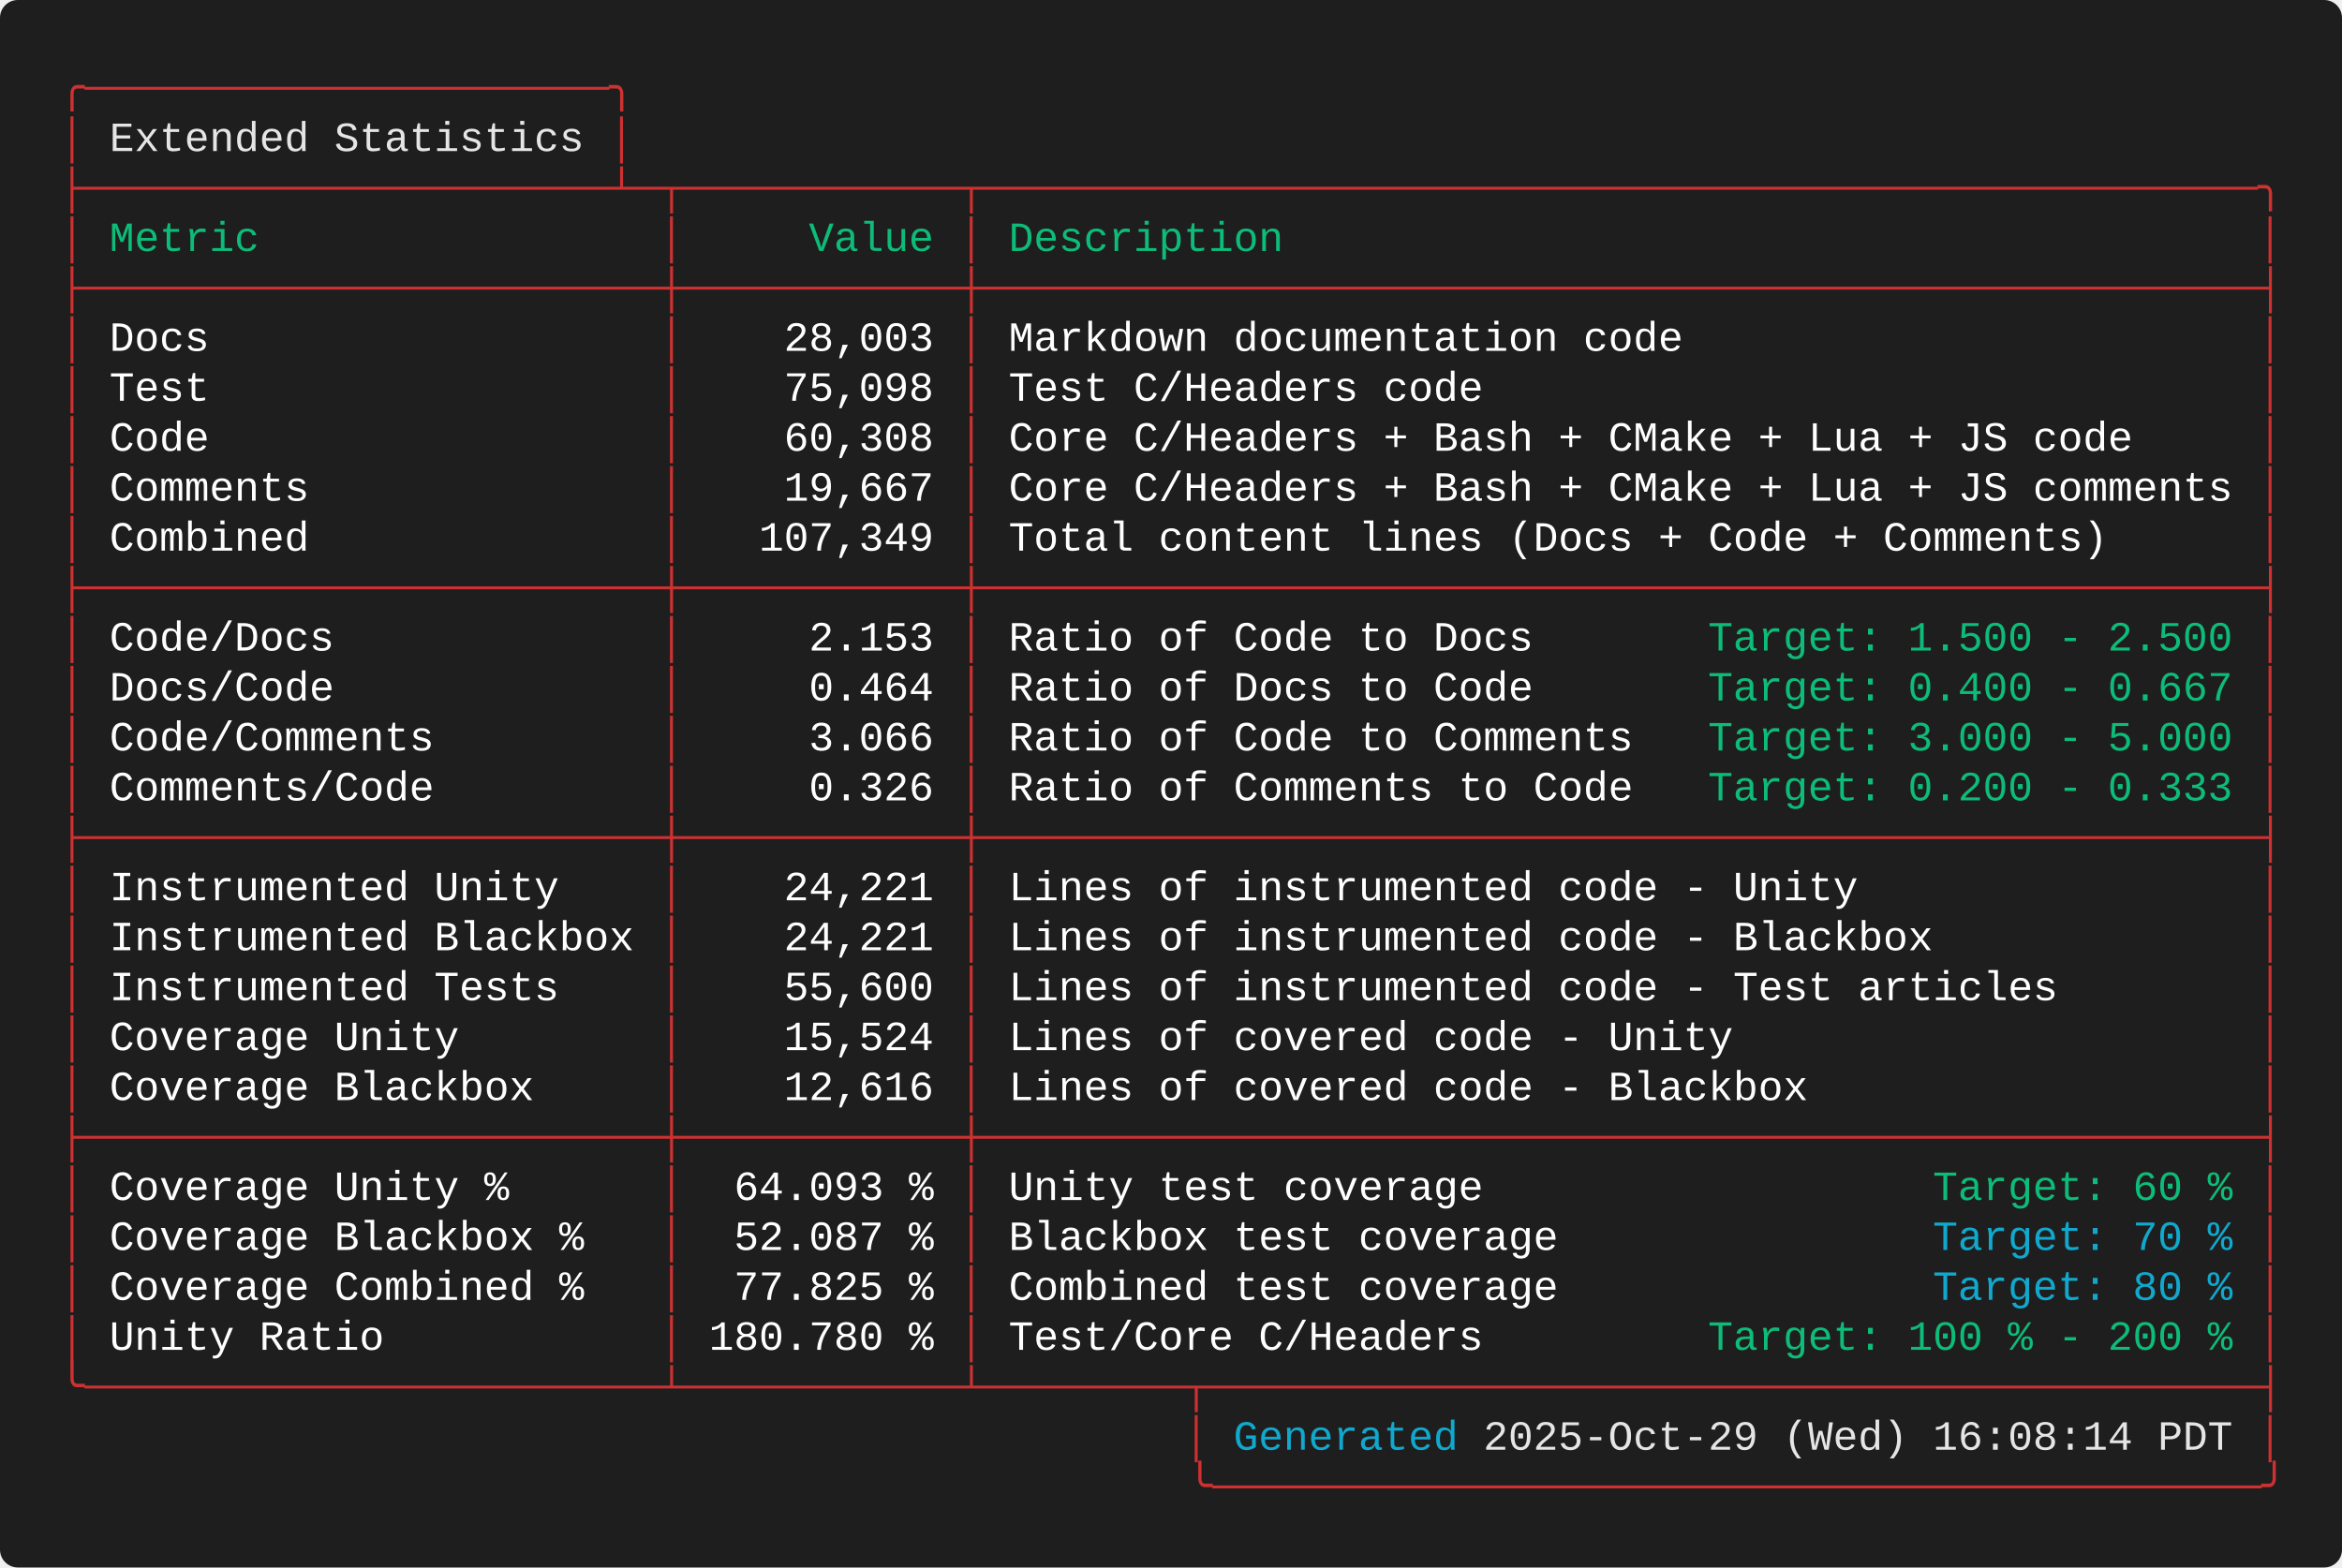
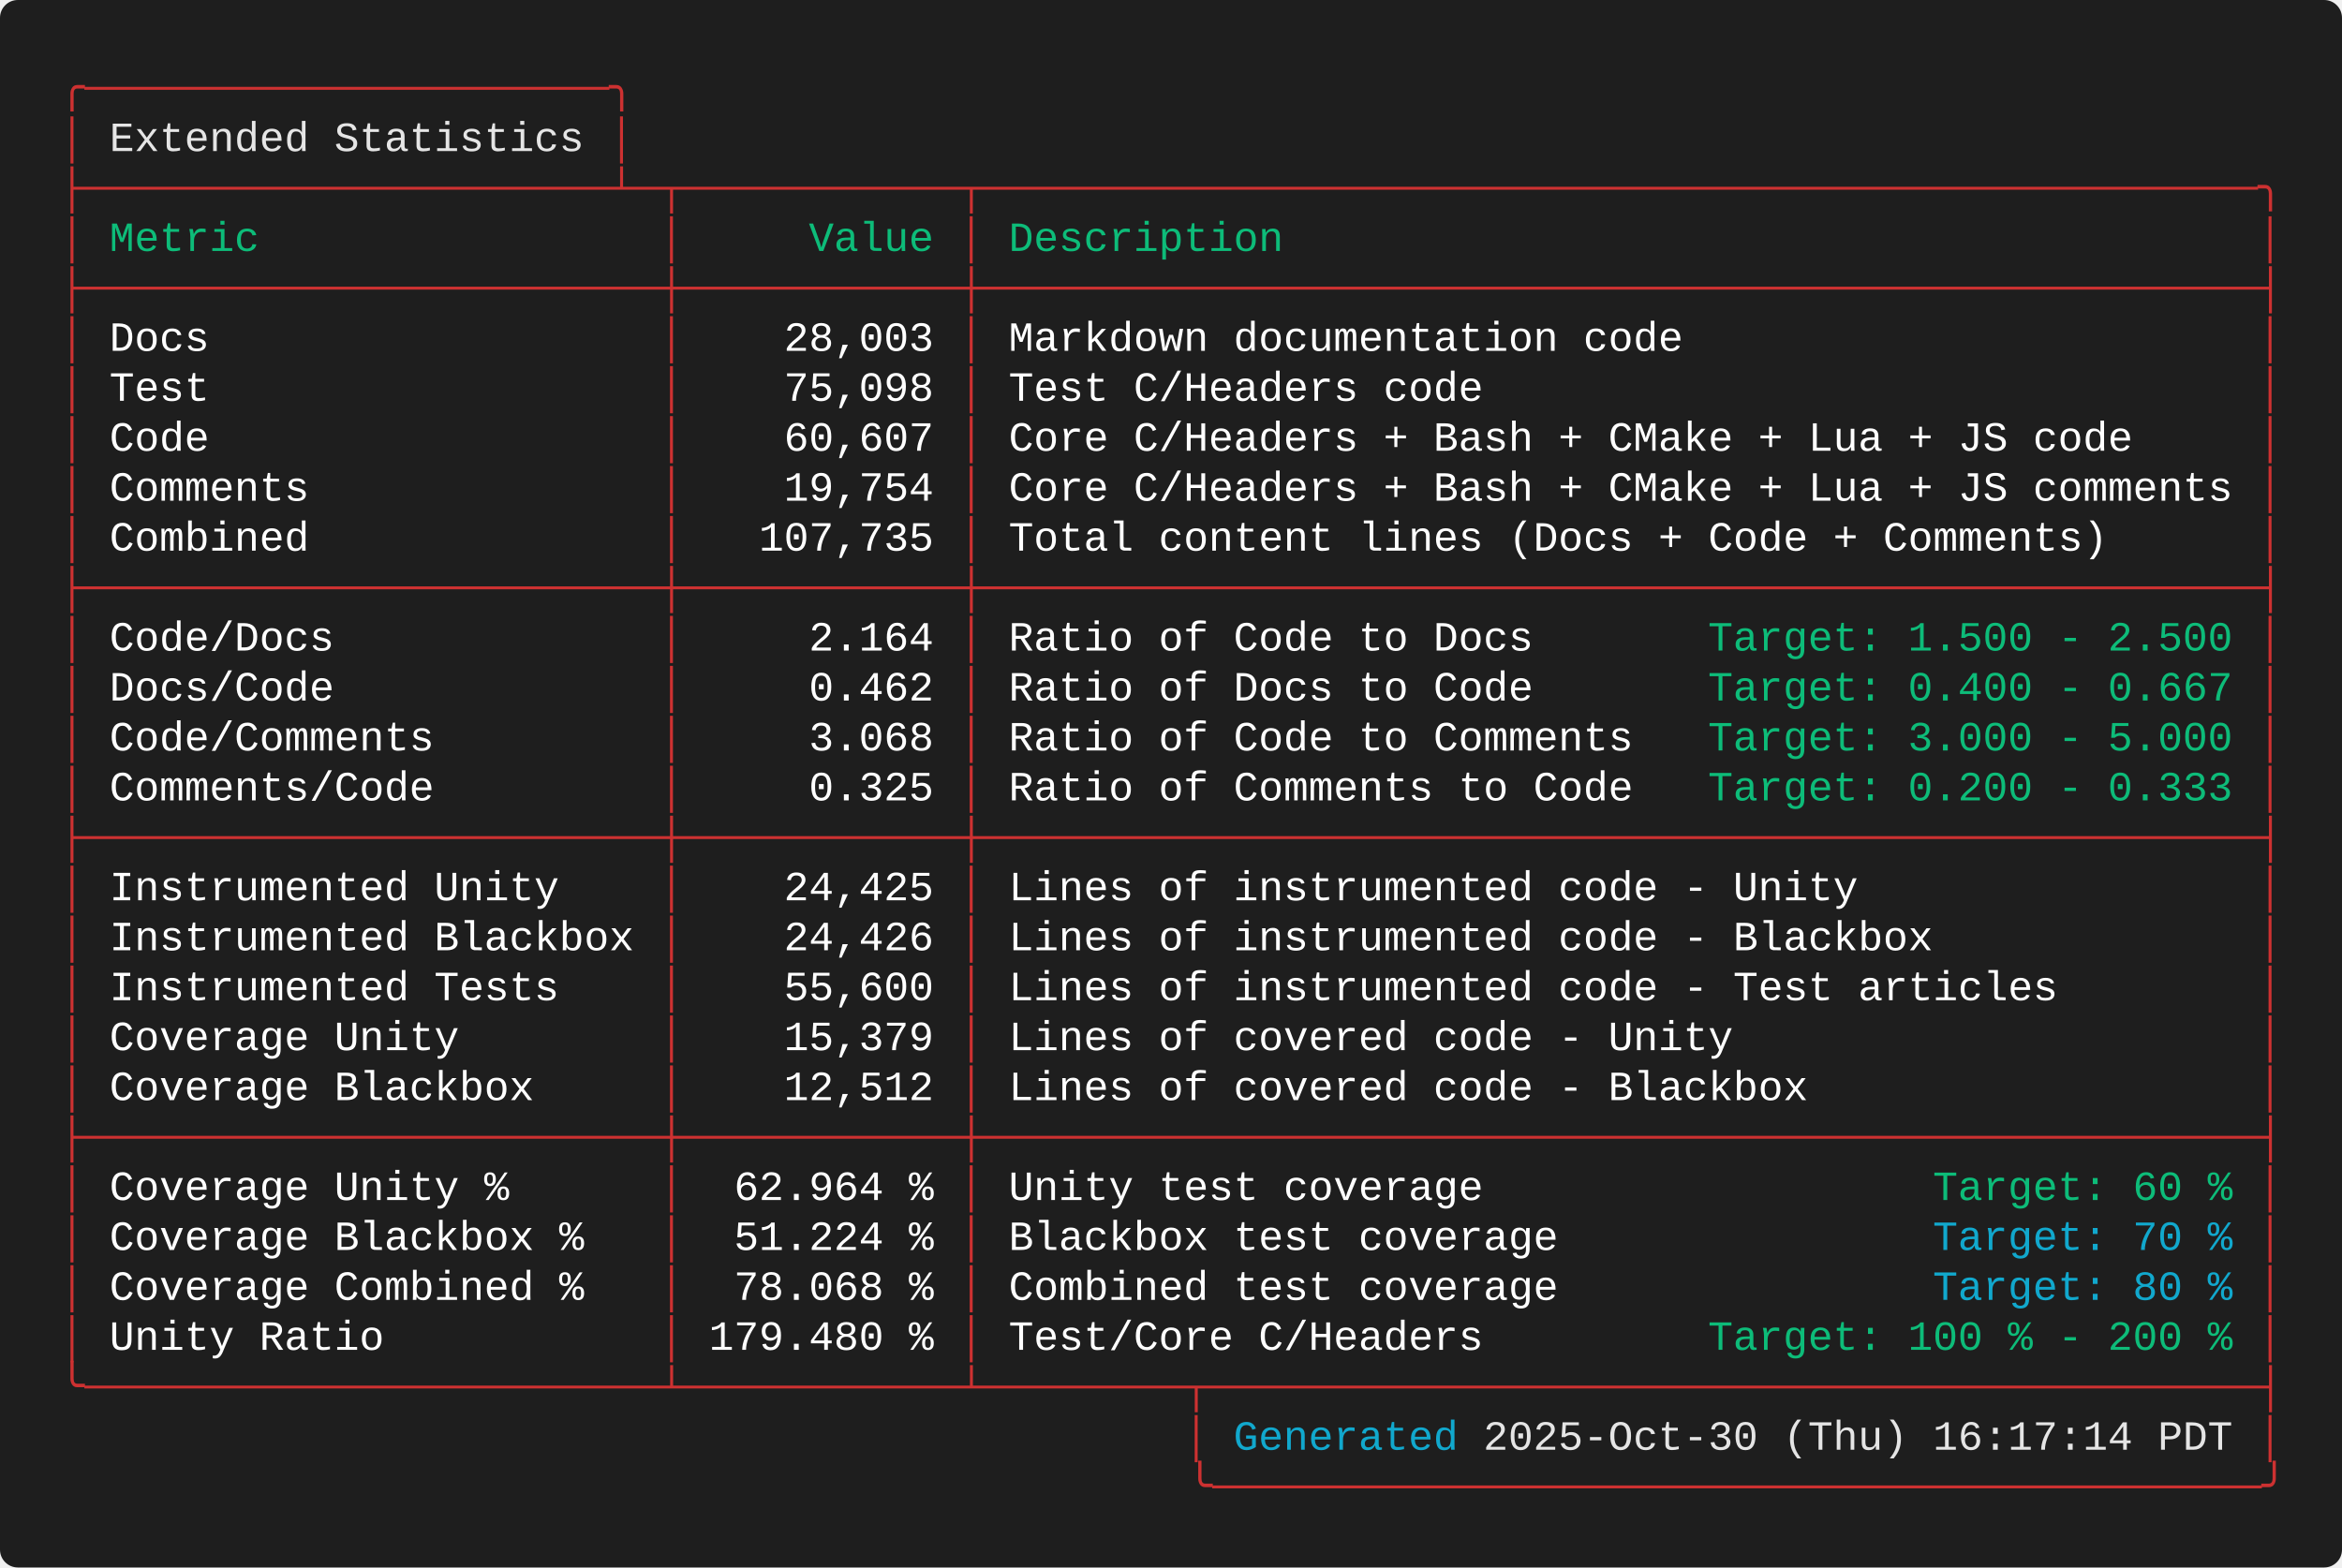
<svg xmlns="http://www.w3.org/2000/svg" width="787.60" height="527.20" viewBox="0 0 787.60 527.20">
  <defs>
    <style type="text/css">.terminal-text { font-family: 'Consolas', 'Consolas', 'Monaco', 'Courier New', monospace; }</style>
  </defs>
  <rect width="100%" height="100%" fill="#1e1e1e" rx="6" />
  <text x="20.00" y="34.00" font-size="14" class="terminal-text" xml:space="preserve" textLength="193.20" lengthAdjust="spacingAndGlyphs" fill="#cd3131">╭─────────────────────╮</text>
  <text x="20.00" y="50.80" font-size="14" class="terminal-text" xml:space="preserve" textLength="16.80" lengthAdjust="spacingAndGlyphs" fill="#cd3131">│ </text>
  <text x="36.80" y="50.80" font-size="14" class="terminal-text" xml:space="preserve" textLength="159.60" lengthAdjust="spacingAndGlyphs" fill="#e5e5e5">Extended Statistics</text>
  <text x="196.40" y="50.80" font-size="14" class="terminal-text" xml:space="preserve" textLength="8.40" lengthAdjust="spacingAndGlyphs" fill="#ffffff"> </text>
  <text x="204.80" y="50.80" font-size="14" class="terminal-text" xml:space="preserve" textLength="8.40" lengthAdjust="spacingAndGlyphs" fill="#cd3131">│</text>
  <text x="20.00" y="67.60" font-size="14" class="terminal-text" xml:space="preserve" textLength="747.60" lengthAdjust="spacingAndGlyphs" fill="#cd3131">├─────────────────────┴─┬───────────┬───────────────────────────────────────────────────╮</text>
  <text x="20.00" y="84.40" font-size="14" class="terminal-text" xml:space="preserve" textLength="8.40" lengthAdjust="spacingAndGlyphs" fill="#cd3131">│</text>
  <text x="28.40" y="84.40" font-size="14" class="terminal-text" xml:space="preserve" textLength="193.20" lengthAdjust="spacingAndGlyphs" fill="#0dbc79"> Metric                </text>
  <text x="221.60" y="84.40" font-size="14" class="terminal-text" xml:space="preserve" textLength="8.40" lengthAdjust="spacingAndGlyphs" fill="#cd3131">│</text>
  <text x="230.00" y="84.40" font-size="14" class="terminal-text" xml:space="preserve" textLength="92.40" lengthAdjust="spacingAndGlyphs" fill="#0dbc79">     Value </text>
  <text x="322.40" y="84.40" font-size="14" class="terminal-text" xml:space="preserve" textLength="8.40" lengthAdjust="spacingAndGlyphs" fill="#cd3131">│</text>
  <text x="330.80" y="84.40" font-size="14" class="terminal-text" xml:space="preserve" textLength="428.40" lengthAdjust="spacingAndGlyphs" fill="#0dbc79"> Description                                       </text>
  <text x="759.20" y="84.40" font-size="14" class="terminal-text" xml:space="preserve" textLength="8.40" lengthAdjust="spacingAndGlyphs" fill="#cd3131">│</text>
  <text x="20.00" y="101.20" font-size="14" class="terminal-text" xml:space="preserve" textLength="747.60" lengthAdjust="spacingAndGlyphs" fill="#cd3131">├───────────────────────┼───────────┼───────────────────────────────────────────────────┤</text>
  <text x="20.00" y="118.00" font-size="14" class="terminal-text" xml:space="preserve" textLength="8.40" lengthAdjust="spacingAndGlyphs" fill="#cd3131">│</text>
  <text x="28.40" y="118.00" font-size="14" class="terminal-text" xml:space="preserve" textLength="193.20" lengthAdjust="spacingAndGlyphs" fill="#ffffff"> Docs                  </text>
  <text x="221.60" y="118.00" font-size="14" class="terminal-text" xml:space="preserve" textLength="8.40" lengthAdjust="spacingAndGlyphs" fill="#cd3131">│</text>
  <text x="230.00" y="118.00" font-size="14" class="terminal-text" xml:space="preserve" textLength="92.40" lengthAdjust="spacingAndGlyphs" fill="#ffffff">    28,003 </text>
  <text x="322.40" y="118.00" font-size="14" class="terminal-text" xml:space="preserve" textLength="8.40" lengthAdjust="spacingAndGlyphs" fill="#cd3131">│</text>
  <text x="330.80" y="118.00" font-size="14" class="terminal-text" xml:space="preserve" textLength="428.40" lengthAdjust="spacingAndGlyphs" fill="#ffffff"> Markdown documentation code                       </text>
  <text x="759.20" y="118.00" font-size="14" class="terminal-text" xml:space="preserve" textLength="8.40" lengthAdjust="spacingAndGlyphs" fill="#cd3131">│</text>
  <text x="20.00" y="134.80" font-size="14" class="terminal-text" xml:space="preserve" textLength="8.40" lengthAdjust="spacingAndGlyphs" fill="#cd3131">│</text>
  <text x="28.40" y="134.80" font-size="14" class="terminal-text" xml:space="preserve" textLength="193.20" lengthAdjust="spacingAndGlyphs" fill="#ffffff"> Test                  </text>
  <text x="221.60" y="134.80" font-size="14" class="terminal-text" xml:space="preserve" textLength="8.40" lengthAdjust="spacingAndGlyphs" fill="#cd3131">│</text>
  <text x="230.00" y="134.80" font-size="14" class="terminal-text" xml:space="preserve" textLength="92.40" lengthAdjust="spacingAndGlyphs" fill="#ffffff">    75,098 </text>
  <text x="322.40" y="134.80" font-size="14" class="terminal-text" xml:space="preserve" textLength="8.40" lengthAdjust="spacingAndGlyphs" fill="#cd3131">│</text>
  <text x="330.80" y="134.80" font-size="14" class="terminal-text" xml:space="preserve" textLength="428.40" lengthAdjust="spacingAndGlyphs" fill="#ffffff"> Test C/Headers code                               </text>
  <text x="759.20" y="134.80" font-size="14" class="terminal-text" xml:space="preserve" textLength="8.40" lengthAdjust="spacingAndGlyphs" fill="#cd3131">│</text>
  <text x="20.00" y="151.60" font-size="14" class="terminal-text" xml:space="preserve" textLength="8.40" lengthAdjust="spacingAndGlyphs" fill="#cd3131">│</text>
  <text x="28.40" y="151.60" font-size="14" class="terminal-text" xml:space="preserve" textLength="193.20" lengthAdjust="spacingAndGlyphs" fill="#ffffff"> Code                  </text>
  <text x="221.60" y="151.60" font-size="14" class="terminal-text" xml:space="preserve" textLength="8.40" lengthAdjust="spacingAndGlyphs" fill="#cd3131">│</text>
-   <text x="230.00" y="151.60" font-size="14" class="terminal-text" xml:space="preserve" textLength="92.40" lengthAdjust="spacingAndGlyphs" fill="#ffffff">    60,308 </text>
+   <text x="230.00" y="151.60" font-size="14" class="terminal-text" xml:space="preserve" textLength="92.40" lengthAdjust="spacingAndGlyphs" fill="#ffffff">    60,607 </text>
  <text x="322.40" y="151.60" font-size="14" class="terminal-text" xml:space="preserve" textLength="8.40" lengthAdjust="spacingAndGlyphs" fill="#cd3131">│</text>
  <text x="330.80" y="151.60" font-size="14" class="terminal-text" xml:space="preserve" textLength="428.40" lengthAdjust="spacingAndGlyphs" fill="#ffffff"> Core C/Headers + Bash + CMake + Lua + JS code     </text>
  <text x="759.20" y="151.60" font-size="14" class="terminal-text" xml:space="preserve" textLength="8.40" lengthAdjust="spacingAndGlyphs" fill="#cd3131">│</text>
  <text x="20.00" y="168.40" font-size="14" class="terminal-text" xml:space="preserve" textLength="8.40" lengthAdjust="spacingAndGlyphs" fill="#cd3131">│</text>
  <text x="28.40" y="168.40" font-size="14" class="terminal-text" xml:space="preserve" textLength="193.20" lengthAdjust="spacingAndGlyphs" fill="#ffffff"> Comments              </text>
  <text x="221.60" y="168.40" font-size="14" class="terminal-text" xml:space="preserve" textLength="8.40" lengthAdjust="spacingAndGlyphs" fill="#cd3131">│</text>
-   <text x="230.00" y="168.40" font-size="14" class="terminal-text" xml:space="preserve" textLength="92.40" lengthAdjust="spacingAndGlyphs" fill="#ffffff">    19,667 </text>
+   <text x="230.00" y="168.40" font-size="14" class="terminal-text" xml:space="preserve" textLength="92.40" lengthAdjust="spacingAndGlyphs" fill="#ffffff">    19,754 </text>
  <text x="322.40" y="168.40" font-size="14" class="terminal-text" xml:space="preserve" textLength="8.40" lengthAdjust="spacingAndGlyphs" fill="#cd3131">│</text>
  <text x="330.80" y="168.40" font-size="14" class="terminal-text" xml:space="preserve" textLength="428.40" lengthAdjust="spacingAndGlyphs" fill="#ffffff"> Core C/Headers + Bash + CMake + Lua + JS comments </text>
  <text x="759.20" y="168.40" font-size="14" class="terminal-text" xml:space="preserve" textLength="8.40" lengthAdjust="spacingAndGlyphs" fill="#cd3131">│</text>
  <text x="20.00" y="185.20" font-size="14" class="terminal-text" xml:space="preserve" textLength="8.40" lengthAdjust="spacingAndGlyphs" fill="#cd3131">│</text>
  <text x="28.40" y="185.20" font-size="14" class="terminal-text" xml:space="preserve" textLength="193.20" lengthAdjust="spacingAndGlyphs" fill="#ffffff"> Combined              </text>
  <text x="221.60" y="185.20" font-size="14" class="terminal-text" xml:space="preserve" textLength="8.40" lengthAdjust="spacingAndGlyphs" fill="#cd3131">│</text>
-   <text x="230.00" y="185.20" font-size="14" class="terminal-text" xml:space="preserve" textLength="92.40" lengthAdjust="spacingAndGlyphs" fill="#ffffff">   107,349 </text>
+   <text x="230.00" y="185.20" font-size="14" class="terminal-text" xml:space="preserve" textLength="92.40" lengthAdjust="spacingAndGlyphs" fill="#ffffff">   107,735 </text>
  <text x="322.40" y="185.20" font-size="14" class="terminal-text" xml:space="preserve" textLength="8.40" lengthAdjust="spacingAndGlyphs" fill="#cd3131">│</text>
  <text x="330.80" y="185.20" font-size="14" class="terminal-text" xml:space="preserve" textLength="428.40" lengthAdjust="spacingAndGlyphs" fill="#ffffff"> Total content lines (Docs + Code + Comments)      </text>
  <text x="759.20" y="185.20" font-size="14" class="terminal-text" xml:space="preserve" textLength="8.40" lengthAdjust="spacingAndGlyphs" fill="#cd3131">│</text>
  <text x="20.00" y="202.00" font-size="14" class="terminal-text" xml:space="preserve" textLength="747.60" lengthAdjust="spacingAndGlyphs" fill="#cd3131">├───────────────────────┼───────────┼───────────────────────────────────────────────────┤</text>
  <text x="20.00" y="218.80" font-size="14" class="terminal-text" xml:space="preserve" textLength="8.40" lengthAdjust="spacingAndGlyphs" fill="#cd3131">│</text>
  <text x="28.40" y="218.80" font-size="14" class="terminal-text" xml:space="preserve" textLength="193.20" lengthAdjust="spacingAndGlyphs" fill="#ffffff"> Code/Docs             </text>
  <text x="221.60" y="218.80" font-size="14" class="terminal-text" xml:space="preserve" textLength="8.40" lengthAdjust="spacingAndGlyphs" fill="#cd3131">│</text>
-   <text x="230.00" y="218.80" font-size="14" class="terminal-text" xml:space="preserve" textLength="92.40" lengthAdjust="spacingAndGlyphs" fill="#ffffff">     2.153 </text>
+   <text x="230.00" y="218.80" font-size="14" class="terminal-text" xml:space="preserve" textLength="92.40" lengthAdjust="spacingAndGlyphs" fill="#ffffff">     2.164 </text>
  <text x="322.40" y="218.80" font-size="14" class="terminal-text" xml:space="preserve" textLength="8.40" lengthAdjust="spacingAndGlyphs" fill="#cd3131">│</text>
  <text x="330.80" y="218.80" font-size="14" class="terminal-text" xml:space="preserve" textLength="243.60" lengthAdjust="spacingAndGlyphs" fill="#ffffff"> Ratio of Code to Docs       </text>
  <text x="574.40" y="218.80" font-size="14" class="terminal-text" xml:space="preserve" textLength="176.40" lengthAdjust="spacingAndGlyphs" fill="#0dbc79">Target: 1.500 - 2.500</text>
  <text x="750.80" y="218.80" font-size="14" class="terminal-text" xml:space="preserve" textLength="8.40" lengthAdjust="spacingAndGlyphs" fill="#ffffff"> </text>
  <text x="759.20" y="218.80" font-size="14" class="terminal-text" xml:space="preserve" textLength="8.40" lengthAdjust="spacingAndGlyphs" fill="#cd3131">│</text>
  <text x="20.00" y="235.60" font-size="14" class="terminal-text" xml:space="preserve" textLength="8.40" lengthAdjust="spacingAndGlyphs" fill="#cd3131">│</text>
  <text x="28.40" y="235.60" font-size="14" class="terminal-text" xml:space="preserve" textLength="193.20" lengthAdjust="spacingAndGlyphs" fill="#ffffff"> Docs/Code             </text>
  <text x="221.60" y="235.60" font-size="14" class="terminal-text" xml:space="preserve" textLength="8.40" lengthAdjust="spacingAndGlyphs" fill="#cd3131">│</text>
-   <text x="230.00" y="235.60" font-size="14" class="terminal-text" xml:space="preserve" textLength="92.40" lengthAdjust="spacingAndGlyphs" fill="#ffffff">     0.464 </text>
+   <text x="230.00" y="235.60" font-size="14" class="terminal-text" xml:space="preserve" textLength="92.40" lengthAdjust="spacingAndGlyphs" fill="#ffffff">     0.462 </text>
  <text x="322.40" y="235.60" font-size="14" class="terminal-text" xml:space="preserve" textLength="8.40" lengthAdjust="spacingAndGlyphs" fill="#cd3131">│</text>
  <text x="330.80" y="235.60" font-size="14" class="terminal-text" xml:space="preserve" textLength="243.60" lengthAdjust="spacingAndGlyphs" fill="#ffffff"> Ratio of Docs to Code       </text>
  <text x="574.40" y="235.60" font-size="14" class="terminal-text" xml:space="preserve" textLength="176.40" lengthAdjust="spacingAndGlyphs" fill="#0dbc79">Target: 0.400 - 0.667</text>
  <text x="750.80" y="235.60" font-size="14" class="terminal-text" xml:space="preserve" textLength="8.40" lengthAdjust="spacingAndGlyphs" fill="#ffffff"> </text>
  <text x="759.20" y="235.60" font-size="14" class="terminal-text" xml:space="preserve" textLength="8.40" lengthAdjust="spacingAndGlyphs" fill="#cd3131">│</text>
  <text x="20.00" y="252.40" font-size="14" class="terminal-text" xml:space="preserve" textLength="8.40" lengthAdjust="spacingAndGlyphs" fill="#cd3131">│</text>
  <text x="28.40" y="252.40" font-size="14" class="terminal-text" xml:space="preserve" textLength="193.20" lengthAdjust="spacingAndGlyphs" fill="#ffffff"> Code/Comments         </text>
  <text x="221.60" y="252.40" font-size="14" class="terminal-text" xml:space="preserve" textLength="8.40" lengthAdjust="spacingAndGlyphs" fill="#cd3131">│</text>
-   <text x="230.00" y="252.40" font-size="14" class="terminal-text" xml:space="preserve" textLength="92.40" lengthAdjust="spacingAndGlyphs" fill="#ffffff">     3.066 </text>
+   <text x="230.00" y="252.40" font-size="14" class="terminal-text" xml:space="preserve" textLength="92.40" lengthAdjust="spacingAndGlyphs" fill="#ffffff">     3.068 </text>
  <text x="322.40" y="252.40" font-size="14" class="terminal-text" xml:space="preserve" textLength="8.40" lengthAdjust="spacingAndGlyphs" fill="#cd3131">│</text>
  <text x="330.80" y="252.40" font-size="14" class="terminal-text" xml:space="preserve" textLength="243.60" lengthAdjust="spacingAndGlyphs" fill="#ffffff"> Ratio of Code to Comments   </text>
  <text x="574.40" y="252.40" font-size="14" class="terminal-text" xml:space="preserve" textLength="176.40" lengthAdjust="spacingAndGlyphs" fill="#0dbc79">Target: 3.000 - 5.000</text>
  <text x="750.80" y="252.40" font-size="14" class="terminal-text" xml:space="preserve" textLength="8.40" lengthAdjust="spacingAndGlyphs" fill="#ffffff"> </text>
  <text x="759.20" y="252.40" font-size="14" class="terminal-text" xml:space="preserve" textLength="8.40" lengthAdjust="spacingAndGlyphs" fill="#cd3131">│</text>
  <text x="20.00" y="269.20" font-size="14" class="terminal-text" xml:space="preserve" textLength="8.40" lengthAdjust="spacingAndGlyphs" fill="#cd3131">│</text>
  <text x="28.40" y="269.20" font-size="14" class="terminal-text" xml:space="preserve" textLength="193.20" lengthAdjust="spacingAndGlyphs" fill="#ffffff"> Comments/Code         </text>
  <text x="221.60" y="269.20" font-size="14" class="terminal-text" xml:space="preserve" textLength="8.40" lengthAdjust="spacingAndGlyphs" fill="#cd3131">│</text>
-   <text x="230.00" y="269.20" font-size="14" class="terminal-text" xml:space="preserve" textLength="92.40" lengthAdjust="spacingAndGlyphs" fill="#ffffff">     0.326 </text>
+   <text x="230.00" y="269.20" font-size="14" class="terminal-text" xml:space="preserve" textLength="92.40" lengthAdjust="spacingAndGlyphs" fill="#ffffff">     0.325 </text>
  <text x="322.40" y="269.20" font-size="14" class="terminal-text" xml:space="preserve" textLength="8.40" lengthAdjust="spacingAndGlyphs" fill="#cd3131">│</text>
  <text x="330.80" y="269.20" font-size="14" class="terminal-text" xml:space="preserve" textLength="243.60" lengthAdjust="spacingAndGlyphs" fill="#ffffff"> Ratio of Comments to Code   </text>
  <text x="574.40" y="269.20" font-size="14" class="terminal-text" xml:space="preserve" textLength="176.40" lengthAdjust="spacingAndGlyphs" fill="#0dbc79">Target: 0.200 - 0.333</text>
  <text x="750.80" y="269.20" font-size="14" class="terminal-text" xml:space="preserve" textLength="8.40" lengthAdjust="spacingAndGlyphs" fill="#ffffff"> </text>
  <text x="759.20" y="269.20" font-size="14" class="terminal-text" xml:space="preserve" textLength="8.40" lengthAdjust="spacingAndGlyphs" fill="#cd3131">│</text>
  <text x="20.00" y="286.00" font-size="14" class="terminal-text" xml:space="preserve" textLength="747.60" lengthAdjust="spacingAndGlyphs" fill="#cd3131">├───────────────────────┼───────────┼───────────────────────────────────────────────────┤</text>
  <text x="20.00" y="302.80" font-size="14" class="terminal-text" xml:space="preserve" textLength="8.40" lengthAdjust="spacingAndGlyphs" fill="#cd3131">│</text>
  <text x="28.40" y="302.80" font-size="14" class="terminal-text" xml:space="preserve" textLength="193.20" lengthAdjust="spacingAndGlyphs" fill="#ffffff"> Instrumented Unity    </text>
  <text x="221.60" y="302.80" font-size="14" class="terminal-text" xml:space="preserve" textLength="8.40" lengthAdjust="spacingAndGlyphs" fill="#cd3131">│</text>
-   <text x="230.00" y="302.80" font-size="14" class="terminal-text" xml:space="preserve" textLength="92.40" lengthAdjust="spacingAndGlyphs" fill="#ffffff">    24,221 </text>
+   <text x="230.00" y="302.80" font-size="14" class="terminal-text" xml:space="preserve" textLength="92.40" lengthAdjust="spacingAndGlyphs" fill="#ffffff">    24,425 </text>
  <text x="322.40" y="302.80" font-size="14" class="terminal-text" xml:space="preserve" textLength="8.40" lengthAdjust="spacingAndGlyphs" fill="#cd3131">│</text>
  <text x="330.80" y="302.80" font-size="14" class="terminal-text" xml:space="preserve" textLength="428.40" lengthAdjust="spacingAndGlyphs" fill="#ffffff"> Lines of instrumented code - Unity                </text>
  <text x="759.20" y="302.80" font-size="14" class="terminal-text" xml:space="preserve" textLength="8.40" lengthAdjust="spacingAndGlyphs" fill="#cd3131">│</text>
  <text x="20.00" y="319.60" font-size="14" class="terminal-text" xml:space="preserve" textLength="8.40" lengthAdjust="spacingAndGlyphs" fill="#cd3131">│</text>
  <text x="28.40" y="319.60" font-size="14" class="terminal-text" xml:space="preserve" textLength="193.20" lengthAdjust="spacingAndGlyphs" fill="#ffffff"> Instrumented Blackbox </text>
  <text x="221.60" y="319.60" font-size="14" class="terminal-text" xml:space="preserve" textLength="8.40" lengthAdjust="spacingAndGlyphs" fill="#cd3131">│</text>
-   <text x="230.00" y="319.60" font-size="14" class="terminal-text" xml:space="preserve" textLength="92.40" lengthAdjust="spacingAndGlyphs" fill="#ffffff">    24,221 </text>
+   <text x="230.00" y="319.60" font-size="14" class="terminal-text" xml:space="preserve" textLength="92.40" lengthAdjust="spacingAndGlyphs" fill="#ffffff">    24,426 </text>
  <text x="322.40" y="319.60" font-size="14" class="terminal-text" xml:space="preserve" textLength="8.40" lengthAdjust="spacingAndGlyphs" fill="#cd3131">│</text>
  <text x="330.80" y="319.60" font-size="14" class="terminal-text" xml:space="preserve" textLength="428.40" lengthAdjust="spacingAndGlyphs" fill="#ffffff"> Lines of instrumented code - Blackbox             </text>
  <text x="759.20" y="319.60" font-size="14" class="terminal-text" xml:space="preserve" textLength="8.40" lengthAdjust="spacingAndGlyphs" fill="#cd3131">│</text>
  <text x="20.00" y="336.40" font-size="14" class="terminal-text" xml:space="preserve" textLength="8.40" lengthAdjust="spacingAndGlyphs" fill="#cd3131">│</text>
  <text x="28.40" y="336.40" font-size="14" class="terminal-text" xml:space="preserve" textLength="193.20" lengthAdjust="spacingAndGlyphs" fill="#ffffff"> Instrumented Tests    </text>
  <text x="221.60" y="336.40" font-size="14" class="terminal-text" xml:space="preserve" textLength="8.40" lengthAdjust="spacingAndGlyphs" fill="#cd3131">│</text>
  <text x="230.00" y="336.40" font-size="14" class="terminal-text" xml:space="preserve" textLength="92.40" lengthAdjust="spacingAndGlyphs" fill="#ffffff">    55,600 </text>
  <text x="322.40" y="336.40" font-size="14" class="terminal-text" xml:space="preserve" textLength="8.40" lengthAdjust="spacingAndGlyphs" fill="#cd3131">│</text>
  <text x="330.80" y="336.40" font-size="14" class="terminal-text" xml:space="preserve" textLength="428.40" lengthAdjust="spacingAndGlyphs" fill="#ffffff"> Lines of instrumented code - Test articles        </text>
  <text x="759.20" y="336.40" font-size="14" class="terminal-text" xml:space="preserve" textLength="8.40" lengthAdjust="spacingAndGlyphs" fill="#cd3131">│</text>
  <text x="20.00" y="353.20" font-size="14" class="terminal-text" xml:space="preserve" textLength="8.40" lengthAdjust="spacingAndGlyphs" fill="#cd3131">│</text>
  <text x="28.40" y="353.20" font-size="14" class="terminal-text" xml:space="preserve" textLength="193.20" lengthAdjust="spacingAndGlyphs" fill="#ffffff"> Coverage Unity        </text>
  <text x="221.60" y="353.20" font-size="14" class="terminal-text" xml:space="preserve" textLength="8.40" lengthAdjust="spacingAndGlyphs" fill="#cd3131">│</text>
-   <text x="230.00" y="353.20" font-size="14" class="terminal-text" xml:space="preserve" textLength="92.40" lengthAdjust="spacingAndGlyphs" fill="#ffffff">    15,524 </text>
+   <text x="230.00" y="353.20" font-size="14" class="terminal-text" xml:space="preserve" textLength="92.40" lengthAdjust="spacingAndGlyphs" fill="#ffffff">    15,379 </text>
  <text x="322.40" y="353.20" font-size="14" class="terminal-text" xml:space="preserve" textLength="8.40" lengthAdjust="spacingAndGlyphs" fill="#cd3131">│</text>
  <text x="330.80" y="353.20" font-size="14" class="terminal-text" xml:space="preserve" textLength="428.40" lengthAdjust="spacingAndGlyphs" fill="#ffffff"> Lines of covered code - Unity                     </text>
  <text x="759.20" y="353.20" font-size="14" class="terminal-text" xml:space="preserve" textLength="8.40" lengthAdjust="spacingAndGlyphs" fill="#cd3131">│</text>
  <text x="20.00" y="370.00" font-size="14" class="terminal-text" xml:space="preserve" textLength="8.40" lengthAdjust="spacingAndGlyphs" fill="#cd3131">│</text>
  <text x="28.40" y="370.00" font-size="14" class="terminal-text" xml:space="preserve" textLength="193.20" lengthAdjust="spacingAndGlyphs" fill="#ffffff"> Coverage Blackbox     </text>
  <text x="221.60" y="370.00" font-size="14" class="terminal-text" xml:space="preserve" textLength="8.40" lengthAdjust="spacingAndGlyphs" fill="#cd3131">│</text>
-   <text x="230.00" y="370.00" font-size="14" class="terminal-text" xml:space="preserve" textLength="92.40" lengthAdjust="spacingAndGlyphs" fill="#ffffff">    12,616 </text>
+   <text x="230.00" y="370.00" font-size="14" class="terminal-text" xml:space="preserve" textLength="92.40" lengthAdjust="spacingAndGlyphs" fill="#ffffff">    12,512 </text>
  <text x="322.40" y="370.00" font-size="14" class="terminal-text" xml:space="preserve" textLength="8.40" lengthAdjust="spacingAndGlyphs" fill="#cd3131">│</text>
  <text x="330.80" y="370.00" font-size="14" class="terminal-text" xml:space="preserve" textLength="428.40" lengthAdjust="spacingAndGlyphs" fill="#ffffff"> Lines of covered code - Blackbox                  </text>
  <text x="759.20" y="370.00" font-size="14" class="terminal-text" xml:space="preserve" textLength="8.40" lengthAdjust="spacingAndGlyphs" fill="#cd3131">│</text>
  <text x="20.00" y="386.80" font-size="14" class="terminal-text" xml:space="preserve" textLength="747.60" lengthAdjust="spacingAndGlyphs" fill="#cd3131">├───────────────────────┼───────────┼───────────────────────────────────────────────────┤</text>
  <text x="20.00" y="403.60" font-size="14" class="terminal-text" xml:space="preserve" textLength="8.40" lengthAdjust="spacingAndGlyphs" fill="#cd3131">│</text>
  <text x="28.40" y="403.60" font-size="14" class="terminal-text" xml:space="preserve" textLength="193.20" lengthAdjust="spacingAndGlyphs" fill="#ffffff"> Coverage Unity %      </text>
  <text x="221.60" y="403.60" font-size="14" class="terminal-text" xml:space="preserve" textLength="8.40" lengthAdjust="spacingAndGlyphs" fill="#cd3131">│</text>
-   <text x="230.00" y="403.60" font-size="14" class="terminal-text" xml:space="preserve" textLength="92.40" lengthAdjust="spacingAndGlyphs" fill="#ffffff">  64.093 % </text>
+   <text x="230.00" y="403.60" font-size="14" class="terminal-text" xml:space="preserve" textLength="92.40" lengthAdjust="spacingAndGlyphs" fill="#ffffff">  62.964 % </text>
  <text x="322.40" y="403.60" font-size="14" class="terminal-text" xml:space="preserve" textLength="8.40" lengthAdjust="spacingAndGlyphs" fill="#cd3131">│</text>
  <text x="330.80" y="403.60" font-size="14" class="terminal-text" xml:space="preserve" textLength="319.20" lengthAdjust="spacingAndGlyphs" fill="#ffffff"> Unity test coverage                  </text>
  <text x="650.00" y="403.60" font-size="14" class="terminal-text" xml:space="preserve" textLength="100.80" lengthAdjust="spacingAndGlyphs" fill="#0dbc79">Target: 60 %</text>
  <text x="750.80" y="403.60" font-size="14" class="terminal-text" xml:space="preserve" textLength="8.40" lengthAdjust="spacingAndGlyphs" fill="#ffffff"> </text>
  <text x="759.20" y="403.60" font-size="14" class="terminal-text" xml:space="preserve" textLength="8.40" lengthAdjust="spacingAndGlyphs" fill="#cd3131">│</text>
  <text x="20.00" y="420.40" font-size="14" class="terminal-text" xml:space="preserve" textLength="8.40" lengthAdjust="spacingAndGlyphs" fill="#cd3131">│</text>
  <text x="28.40" y="420.40" font-size="14" class="terminal-text" xml:space="preserve" textLength="193.20" lengthAdjust="spacingAndGlyphs" fill="#ffffff"> Coverage Blackbox %   </text>
  <text x="221.60" y="420.40" font-size="14" class="terminal-text" xml:space="preserve" textLength="8.40" lengthAdjust="spacingAndGlyphs" fill="#cd3131">│</text>
-   <text x="230.00" y="420.40" font-size="14" class="terminal-text" xml:space="preserve" textLength="92.40" lengthAdjust="spacingAndGlyphs" fill="#ffffff">  52.087 % </text>
+   <text x="230.00" y="420.40" font-size="14" class="terminal-text" xml:space="preserve" textLength="92.40" lengthAdjust="spacingAndGlyphs" fill="#ffffff">  51.224 % </text>
  <text x="322.40" y="420.40" font-size="14" class="terminal-text" xml:space="preserve" textLength="8.40" lengthAdjust="spacingAndGlyphs" fill="#cd3131">│</text>
  <text x="330.80" y="420.40" font-size="14" class="terminal-text" xml:space="preserve" textLength="319.20" lengthAdjust="spacingAndGlyphs" fill="#ffffff"> Blackbox test coverage               </text>
  <text x="650.00" y="420.40" font-size="14" class="terminal-text" xml:space="preserve" textLength="100.80" lengthAdjust="spacingAndGlyphs" fill="#11a8cd">Target: 70 %</text>
  <text x="750.80" y="420.40" font-size="14" class="terminal-text" xml:space="preserve" textLength="8.40" lengthAdjust="spacingAndGlyphs" fill="#ffffff"> </text>
  <text x="759.20" y="420.40" font-size="14" class="terminal-text" xml:space="preserve" textLength="8.40" lengthAdjust="spacingAndGlyphs" fill="#cd3131">│</text>
  <text x="20.00" y="437.20" font-size="14" class="terminal-text" xml:space="preserve" textLength="8.40" lengthAdjust="spacingAndGlyphs" fill="#cd3131">│</text>
  <text x="28.40" y="437.20" font-size="14" class="terminal-text" xml:space="preserve" textLength="193.20" lengthAdjust="spacingAndGlyphs" fill="#ffffff"> Coverage Combined %   </text>
  <text x="221.60" y="437.20" font-size="14" class="terminal-text" xml:space="preserve" textLength="8.40" lengthAdjust="spacingAndGlyphs" fill="#cd3131">│</text>
-   <text x="230.00" y="437.20" font-size="14" class="terminal-text" xml:space="preserve" textLength="92.40" lengthAdjust="spacingAndGlyphs" fill="#ffffff">  77.825 % </text>
+   <text x="230.00" y="437.20" font-size="14" class="terminal-text" xml:space="preserve" textLength="92.40" lengthAdjust="spacingAndGlyphs" fill="#ffffff">  78.068 % </text>
  <text x="322.40" y="437.20" font-size="14" class="terminal-text" xml:space="preserve" textLength="8.40" lengthAdjust="spacingAndGlyphs" fill="#cd3131">│</text>
  <text x="330.80" y="437.20" font-size="14" class="terminal-text" xml:space="preserve" textLength="319.20" lengthAdjust="spacingAndGlyphs" fill="#ffffff"> Combined test coverage               </text>
  <text x="650.00" y="437.20" font-size="14" class="terminal-text" xml:space="preserve" textLength="100.80" lengthAdjust="spacingAndGlyphs" fill="#11a8cd">Target: 80 %</text>
  <text x="750.80" y="437.20" font-size="14" class="terminal-text" xml:space="preserve" textLength="8.40" lengthAdjust="spacingAndGlyphs" fill="#ffffff"> </text>
  <text x="759.20" y="437.20" font-size="14" class="terminal-text" xml:space="preserve" textLength="8.40" lengthAdjust="spacingAndGlyphs" fill="#cd3131">│</text>
  <text x="20.00" y="454.00" font-size="14" class="terminal-text" xml:space="preserve" textLength="8.40" lengthAdjust="spacingAndGlyphs" fill="#cd3131">│</text>
  <text x="28.40" y="454.00" font-size="14" class="terminal-text" xml:space="preserve" textLength="193.20" lengthAdjust="spacingAndGlyphs" fill="#ffffff"> Unity Ratio           </text>
  <text x="221.60" y="454.00" font-size="14" class="terminal-text" xml:space="preserve" textLength="8.40" lengthAdjust="spacingAndGlyphs" fill="#cd3131">│</text>
-   <text x="230.00" y="454.00" font-size="14" class="terminal-text" xml:space="preserve" textLength="92.40" lengthAdjust="spacingAndGlyphs" fill="#ffffff"> 180.780 % </text>
+   <text x="230.00" y="454.00" font-size="14" class="terminal-text" xml:space="preserve" textLength="92.40" lengthAdjust="spacingAndGlyphs" fill="#ffffff"> 179.480 % </text>
  <text x="322.40" y="454.00" font-size="14" class="terminal-text" xml:space="preserve" textLength="8.40" lengthAdjust="spacingAndGlyphs" fill="#cd3131">│</text>
  <text x="330.80" y="454.00" font-size="14" class="terminal-text" xml:space="preserve" textLength="243.60" lengthAdjust="spacingAndGlyphs" fill="#ffffff"> Test/Core C/Headers         </text>
  <text x="574.40" y="454.00" font-size="14" class="terminal-text" xml:space="preserve" textLength="176.40" lengthAdjust="spacingAndGlyphs" fill="#0dbc79">Target: 100 % - 200 %</text>
  <text x="750.80" y="454.00" font-size="14" class="terminal-text" xml:space="preserve" textLength="8.40" lengthAdjust="spacingAndGlyphs" fill="#ffffff"> </text>
  <text x="759.20" y="454.00" font-size="14" class="terminal-text" xml:space="preserve" textLength="8.40" lengthAdjust="spacingAndGlyphs" fill="#cd3131">│</text>
  <text x="20.00" y="470.80" font-size="14" class="terminal-text" xml:space="preserve" textLength="747.60" lengthAdjust="spacingAndGlyphs" fill="#cd3131">╰───────────────────────┴───────────┴────────┬──────────────────────────────────────────┤</text>
  <text x="20.00" y="487.60" font-size="14" class="terminal-text" xml:space="preserve" textLength="394.80" lengthAdjust="spacingAndGlyphs" fill="#cd3131">                                             │ </text>
  <text x="414.80" y="487.60" font-size="14" class="terminal-text" xml:space="preserve" textLength="75.60" lengthAdjust="spacingAndGlyphs" fill="#11a8cd">Generated</text>
-   <text x="490.40" y="487.60" font-size="14" class="terminal-text" xml:space="preserve" textLength="260.40" lengthAdjust="spacingAndGlyphs" fill="#e5e5e5"> 2025-Oct-29 (Wed) 16:08:14 PDT</text>
+   <text x="490.40" y="487.60" font-size="14" class="terminal-text" xml:space="preserve" textLength="260.40" lengthAdjust="spacingAndGlyphs" fill="#e5e5e5"> 2025-Oct-30 (Thu) 16:17:14 PDT</text>
  <text x="750.80" y="487.60" font-size="14" class="terminal-text" xml:space="preserve" textLength="8.40" lengthAdjust="spacingAndGlyphs" fill="#ffffff"> </text>
  <text x="759.20" y="487.60" font-size="14" class="terminal-text" xml:space="preserve" textLength="8.40" lengthAdjust="spacingAndGlyphs" fill="#cd3131">│</text>
  <text x="20.00" y="504.40" font-size="14" class="terminal-text" xml:space="preserve" textLength="747.60" lengthAdjust="spacingAndGlyphs" fill="#cd3131">                                             ╰──────────────────────────────────────────╯</text>
</svg>
